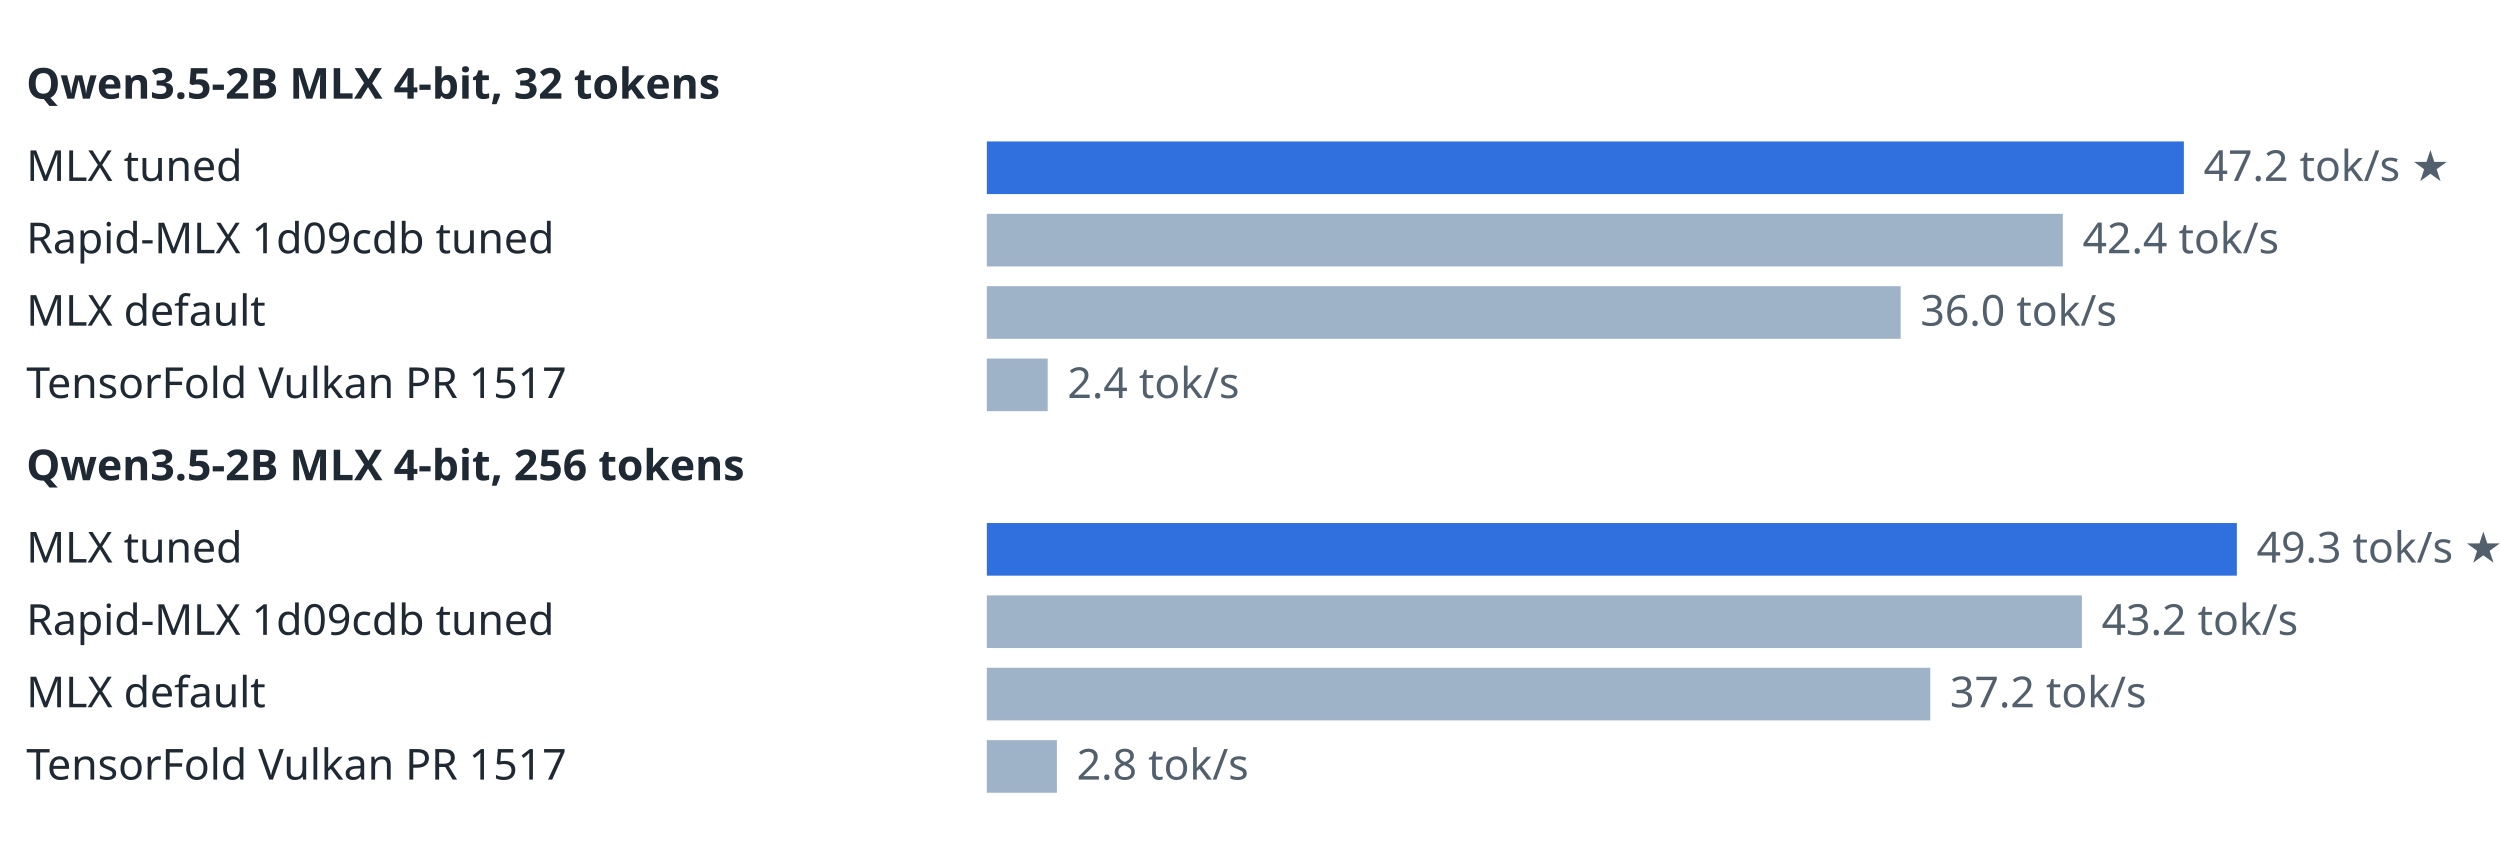
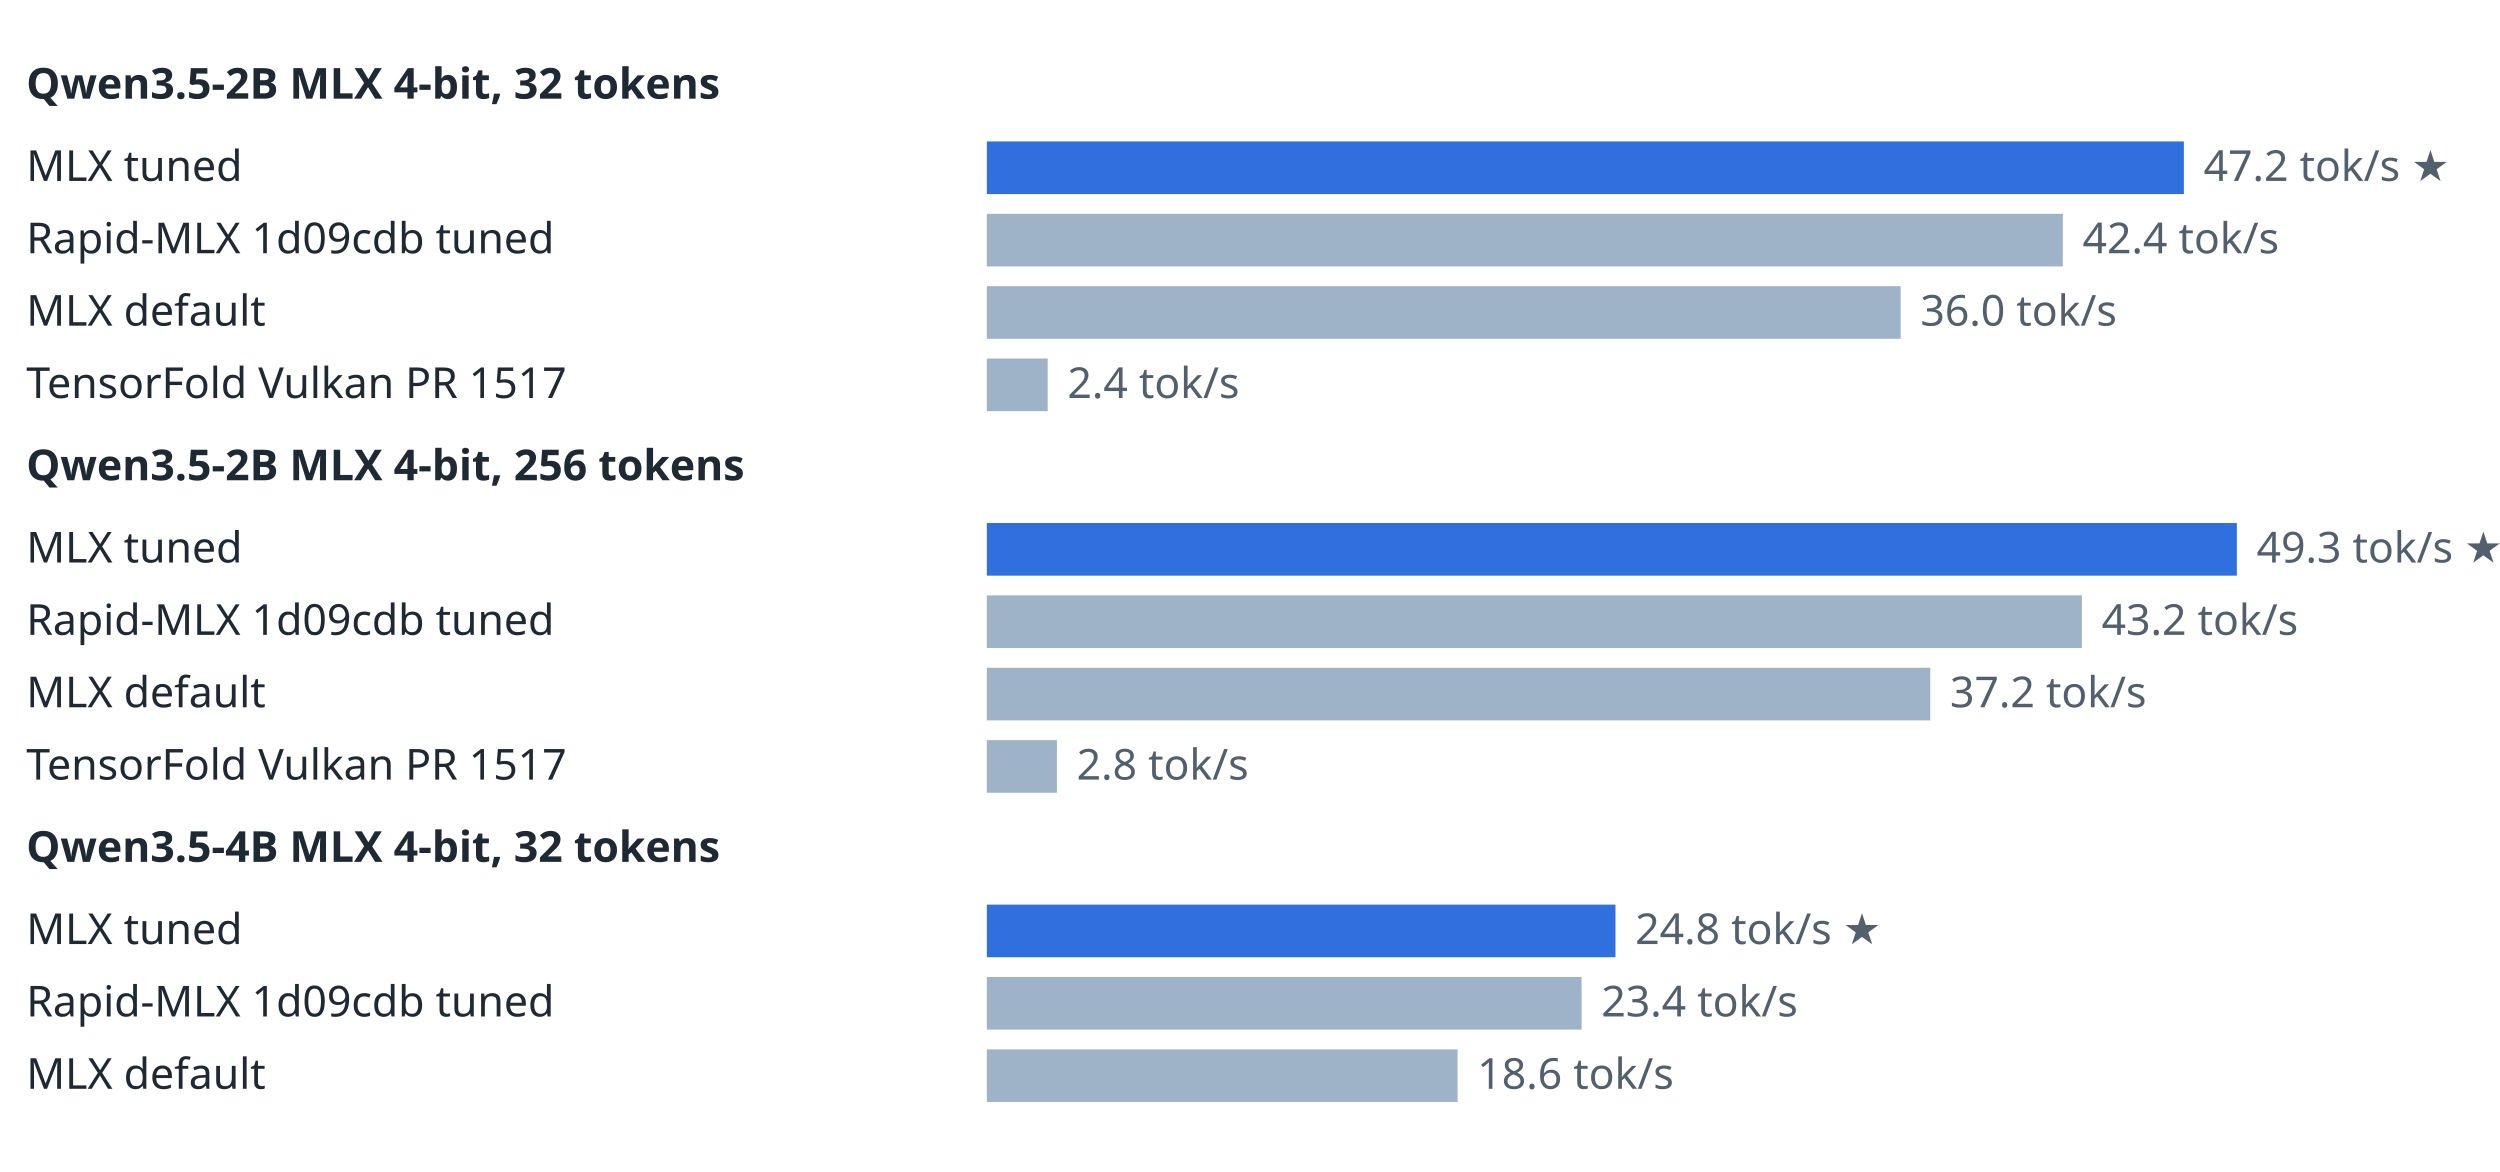
- <svg xmlns="http://www.w3.org/2000/svg" width="760" height="262" viewBox="0 0 760 262">
+ <svg xmlns="http://www.w3.org/2000/svg" width="760" height="356" viewBox="0 0 760 356">
  <style>text{font:13px sans-serif;fill:#1f2933}.h{font-weight:600}.v{fill:#52606d}.bar{fill:#9fb3c8}.best{fill:#2f6fde}@media (prefers-color-scheme:dark){text{fill:#e4e7eb}.v{fill:#cbd2d9}.bar{fill:#52606d}.best{fill:#5b9bf8}}</style>
  <text x="8" y="30" class="h">Qwen3.5-2B MLX 4-bit, 32 tokens</text>
  <text x="8" y="55" class="l">MLX tuned</text>
  <rect x="300" y="43" width="363.9" height="16" class="best" />
  <text x="669.9" y="55" class="v">47.2 tok/s ★</text>
  <text x="8" y="77" class="l">Rapid-MLX 1d09cdb tuned</text>
  <rect x="300" y="65" width="327.1" height="16" class="bar" />
  <text x="633.1" y="77" class="v">42.4 tok/s</text>
  <text x="8" y="99" class="l">MLX default</text>
  <rect x="300" y="87" width="277.8" height="16" class="bar" />
  <text x="583.8" y="99" class="v">36.0 tok/s</text>
  <text x="8" y="121" class="l">TensorFold Vulkan PR 1517</text>
  <rect x="300" y="109" width="18.5" height="16" class="bar" />
  <text x="324.5" y="121" class="v">2.4 tok/s</text>
  <text x="8" y="146" class="h">Qwen3.5-2B MLX 4-bit, 256 tokens</text>
  <text x="8" y="171" class="l">MLX tuned</text>
  <rect x="300" y="159" width="380.0" height="16" class="best" />
  <text x="686.0" y="171" class="v">49.3 tok/s ★</text>
  <text x="8" y="193" class="l">Rapid-MLX 1d09cdb tuned</text>
  <rect x="300" y="181" width="332.9" height="16" class="bar" />
  <text x="638.9" y="193" class="v">43.2 tok/s</text>
  <text x="8" y="215" class="l">MLX default</text>
  <rect x="300" y="203" width="286.8" height="16" class="bar" />
  <text x="592.8" y="215" class="v">37.2 tok/s</text>
  <text x="8" y="237" class="l">TensorFold Vulkan PR 1517</text>
  <rect x="300" y="225" width="21.3" height="16" class="bar" />
  <text x="327.3" y="237" class="v">2.8 tok/s</text>
+   <text x="8" y="262" class="h">Qwen3.5-4B MLX 4-bit, 32 tokens</text>
+   <text x="8" y="287" class="l">MLX tuned</text>
+   <rect x="300" y="275" width="191.1" height="16" class="best" />
+   <text x="497.1" y="287" class="v">24.8 tok/s ★</text>
+   <text x="8" y="309" class="l">Rapid-MLX 1d09cdb tuned</text>
+   <rect x="300" y="297" width="180.8" height="16" class="bar" />
+   <text x="486.8" y="309" class="v">23.4 tok/s</text>
+   <text x="8" y="331" class="l">MLX default</text>
+   <rect x="300" y="319" width="143.1" height="16" class="bar" />
+   <text x="449.1" y="331" class="v">18.6 tok/s</text>
</svg>
